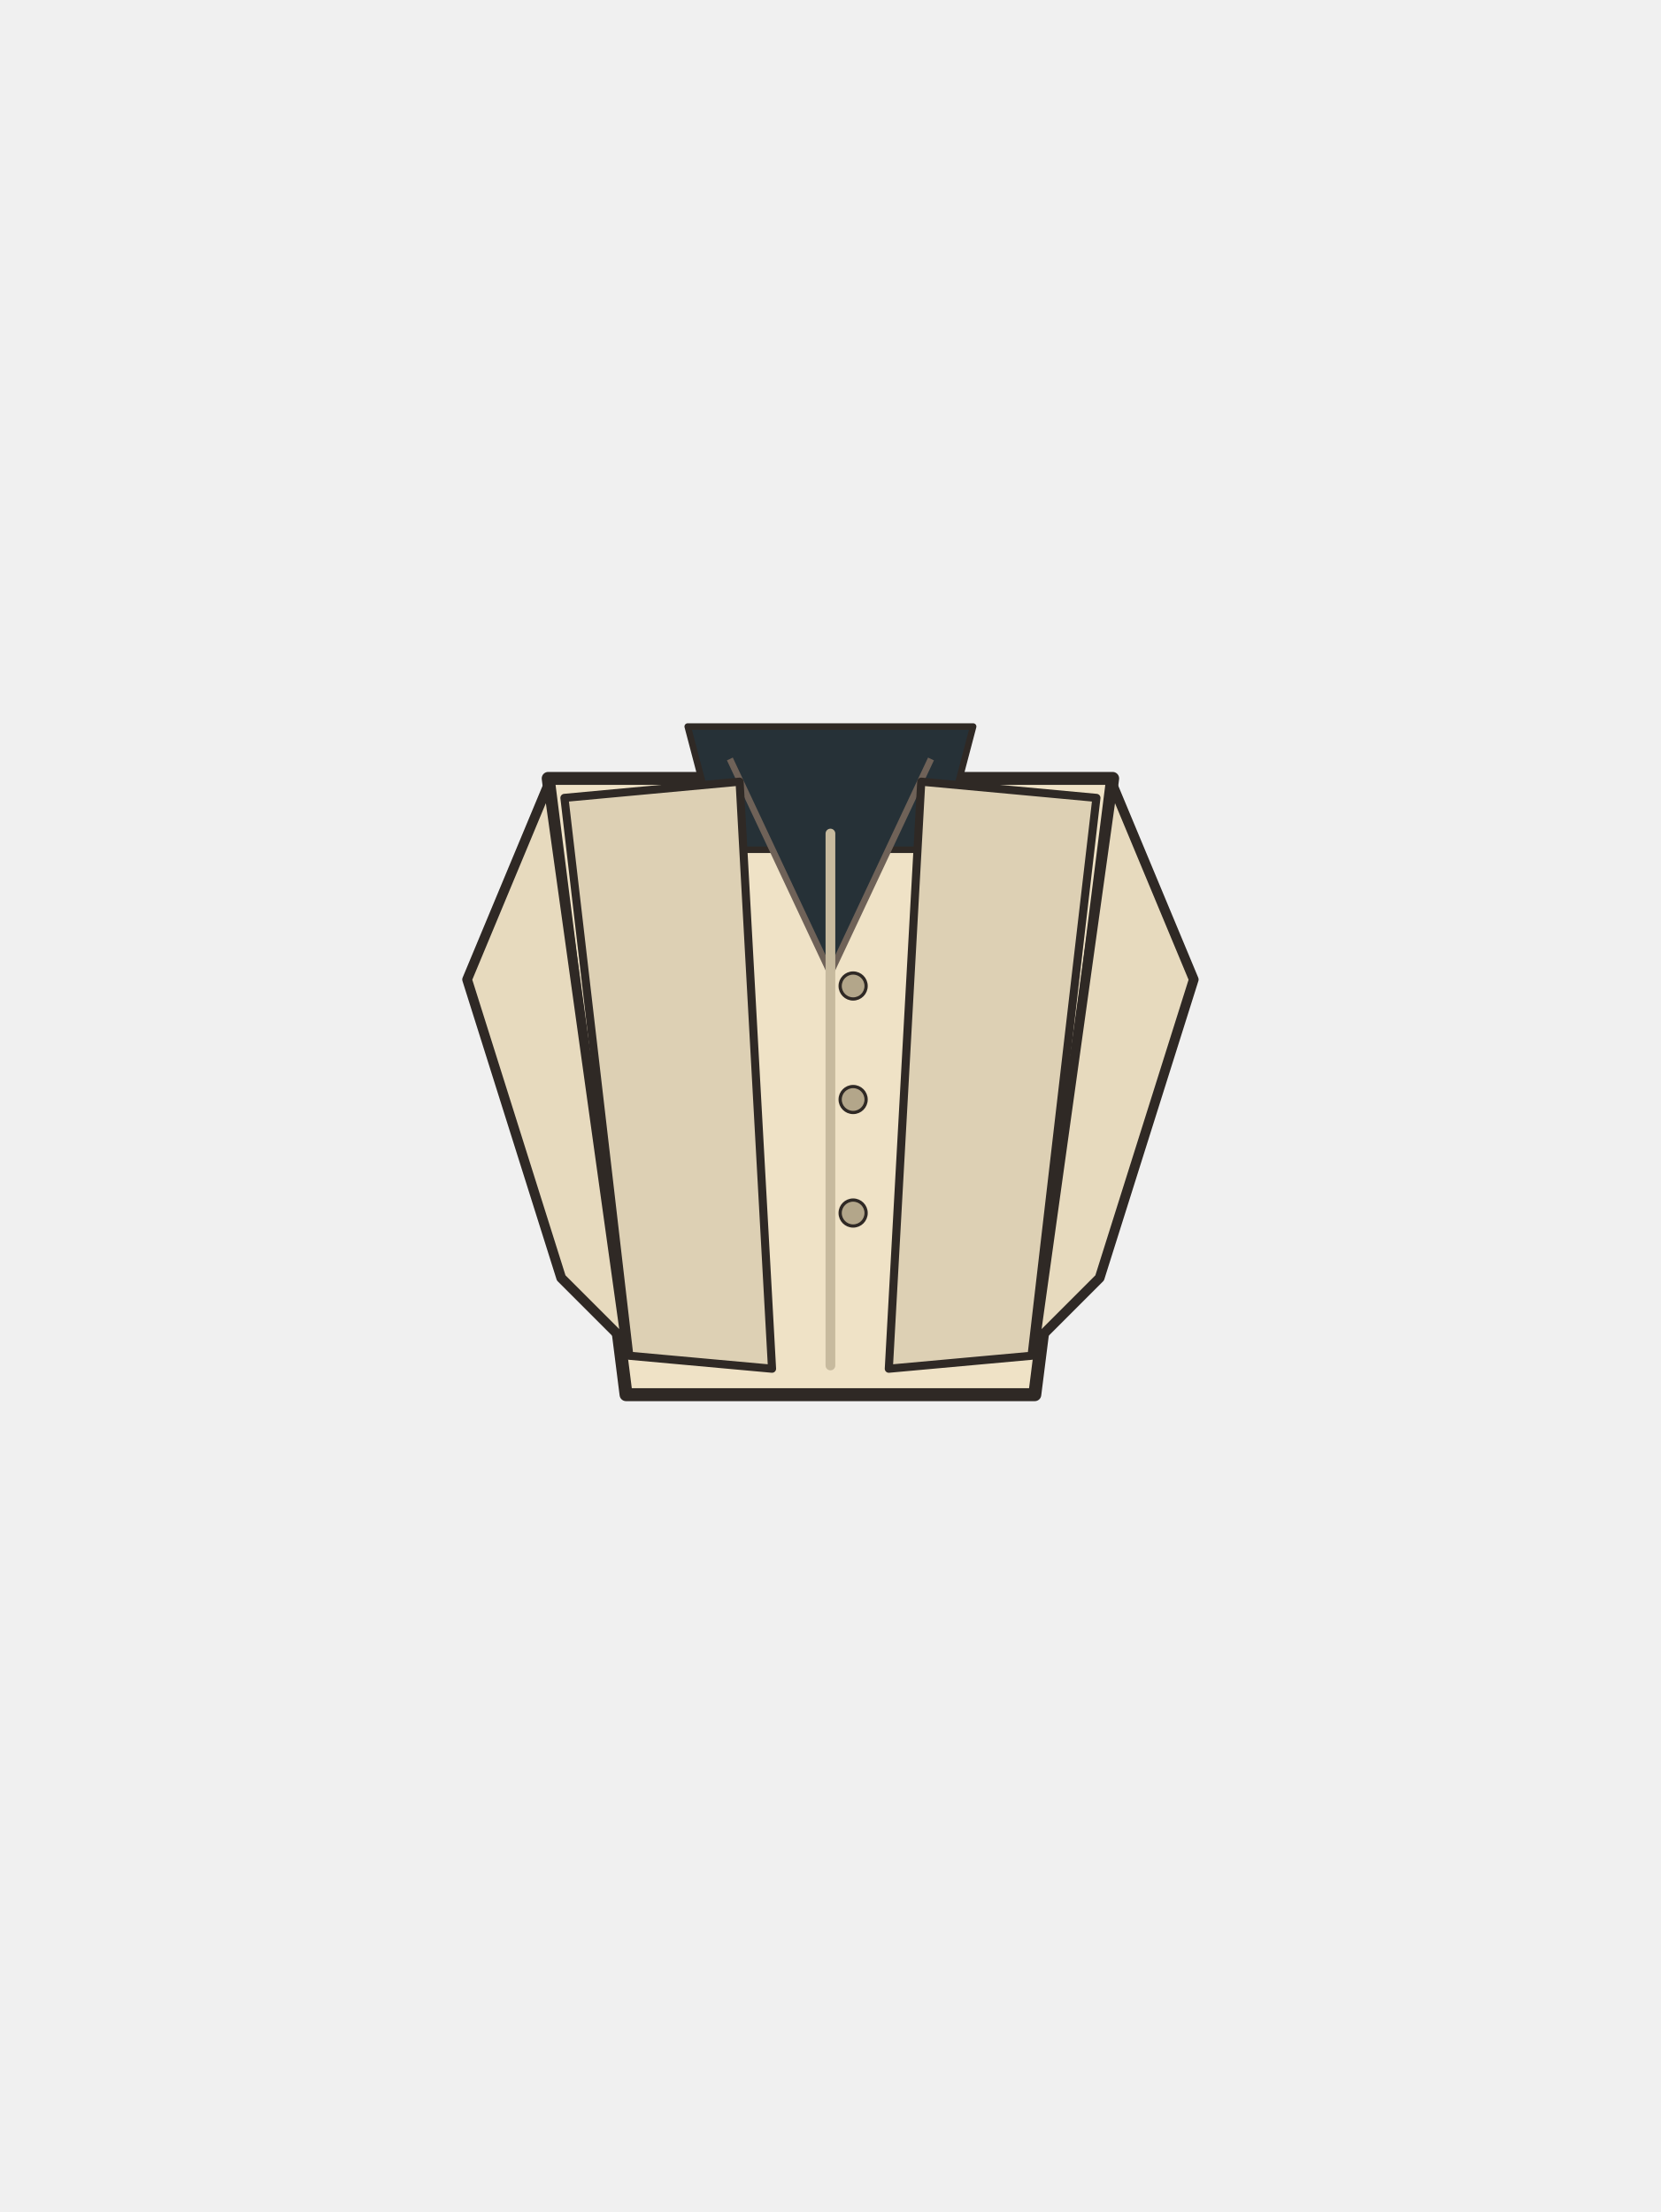
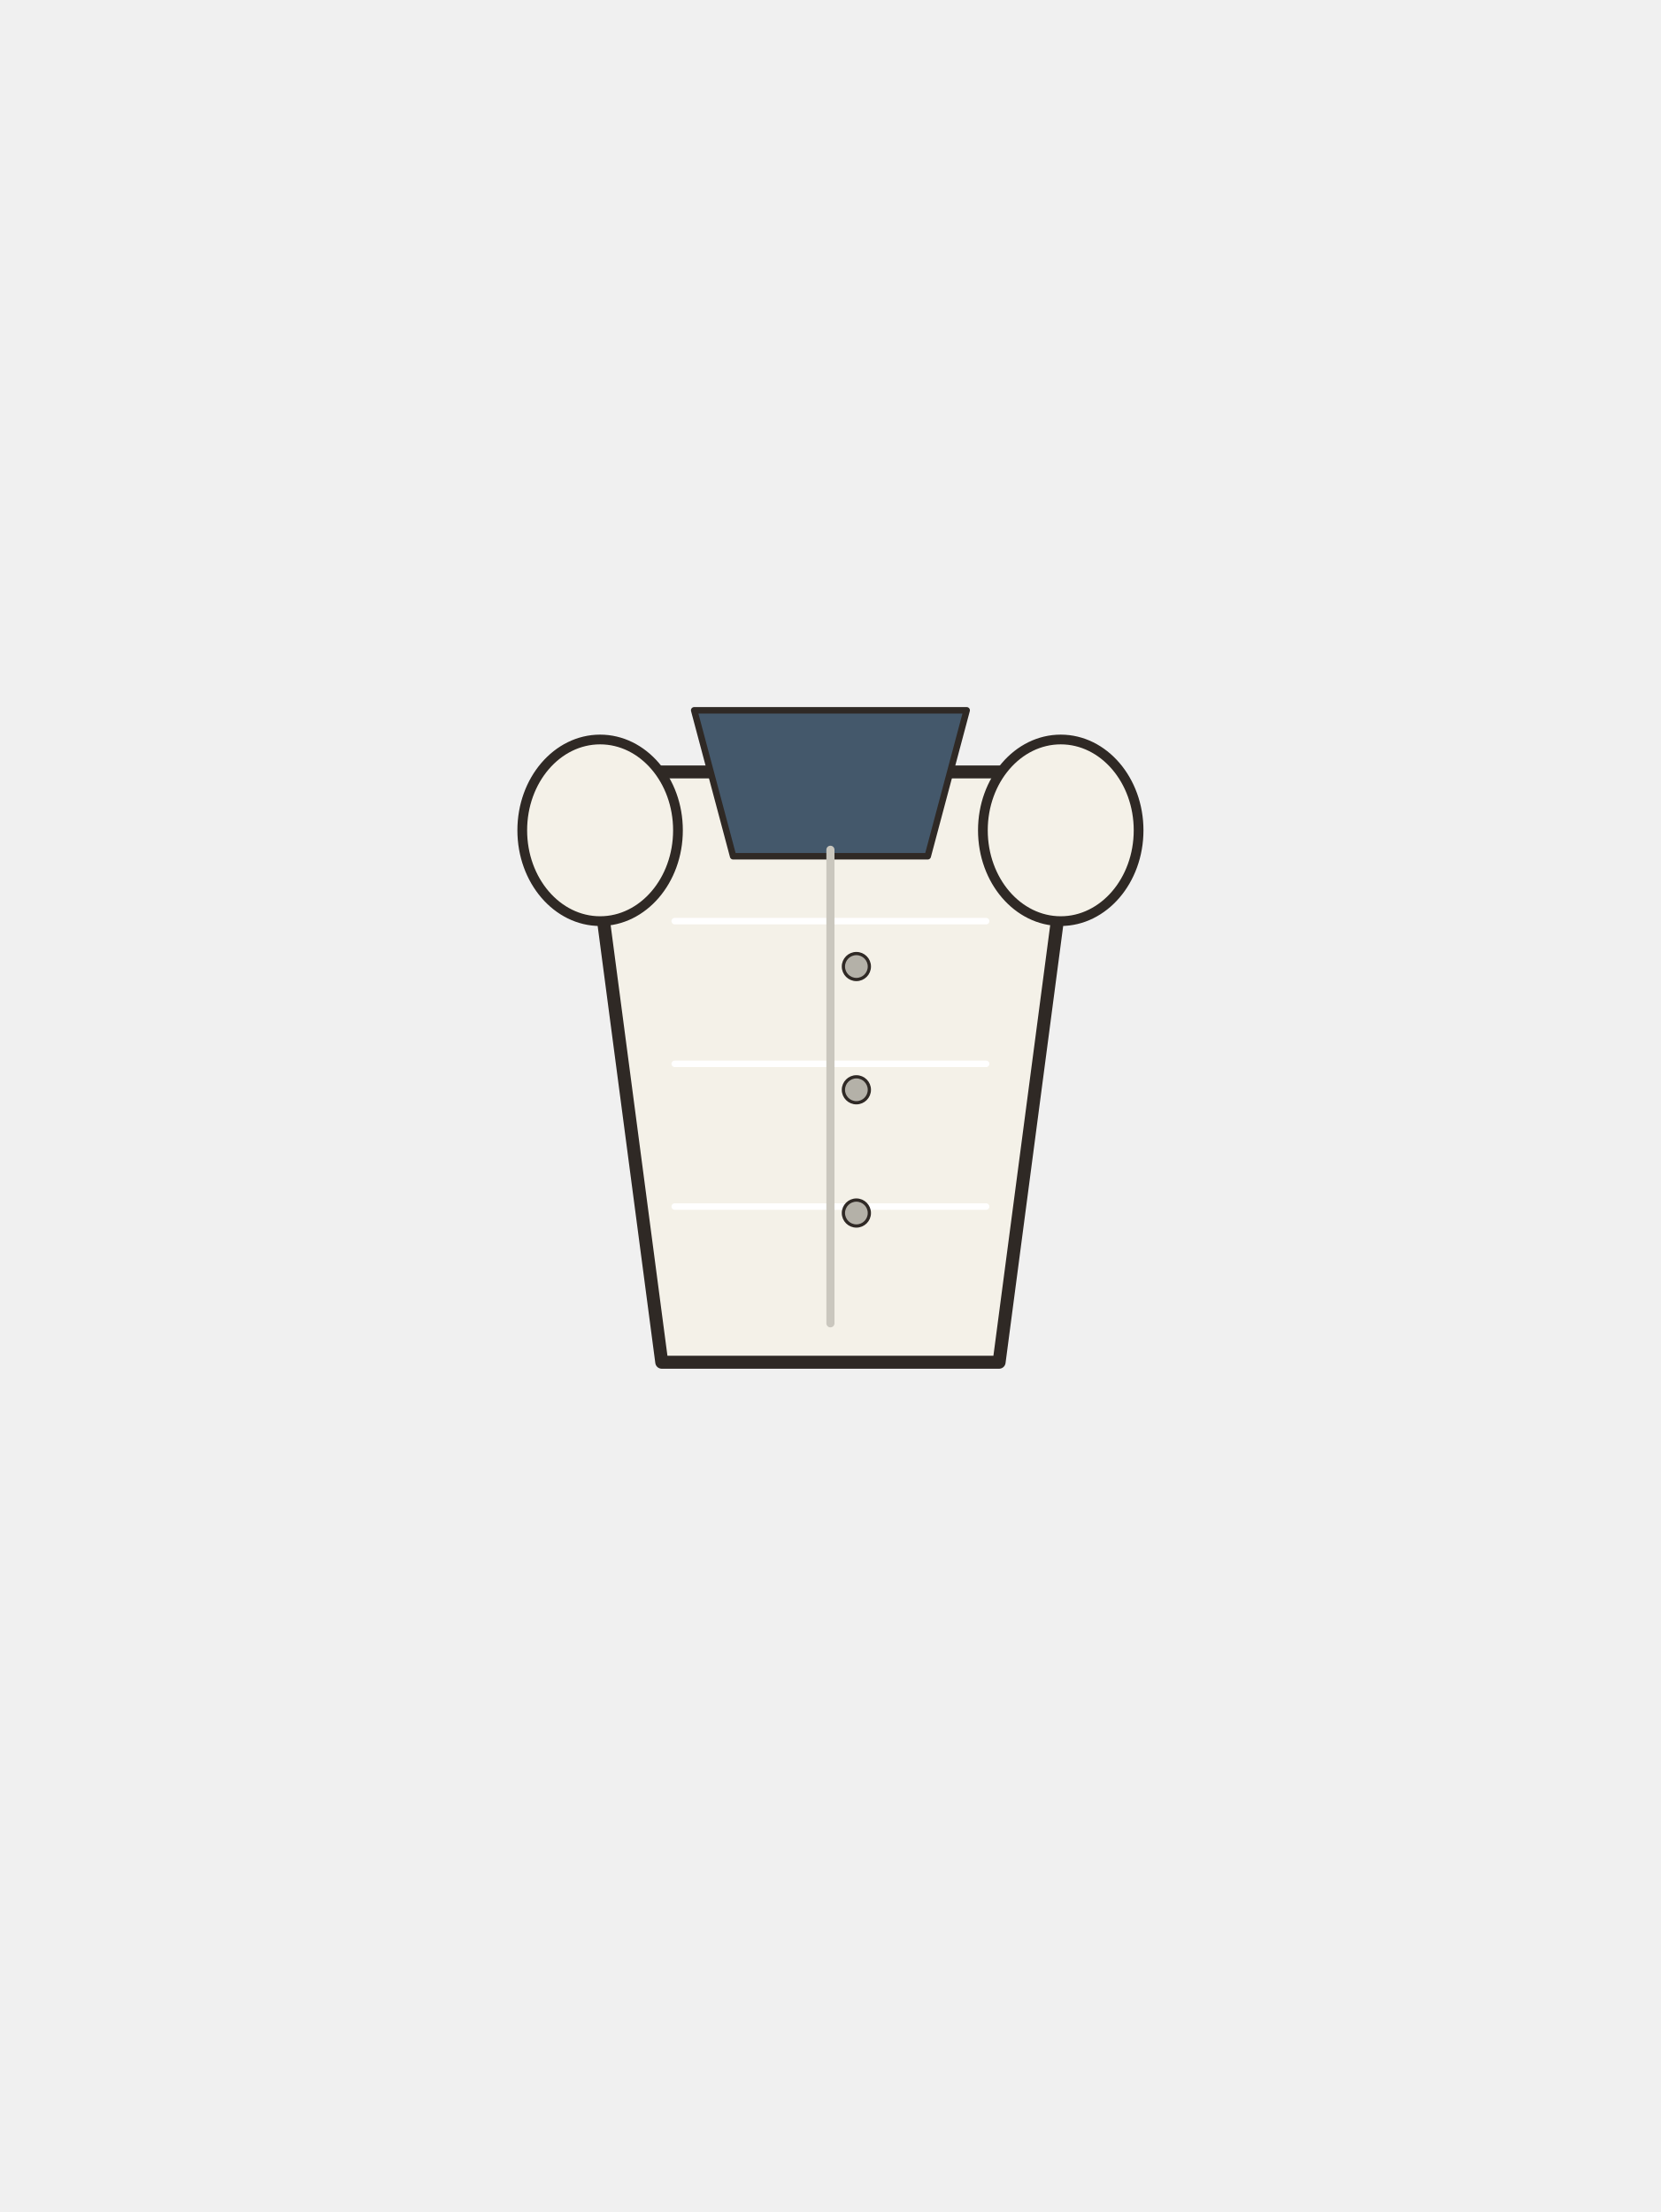
<svg xmlns="http://www.w3.org/2000/svg" baseProfile="full" height="682" version="1.1" viewBox="0 0 512 682" width="512">
  <defs />
-   <polygon fill="#efe2c6" points="169.0,240 343.0,240 319.0,430 193.0,430" stroke="#2f2925" stroke-linecap="round" stroke-linejoin="round" stroke-width="4" />
-   <polygon fill="#263137" points="212,224 300,224 290,262 222,262" stroke="#2f2925" stroke-linecap="round" stroke-linejoin="round" stroke-width="2" />
-   <path d="M 225 234 L 256 300 L 287 234" fill="#263137" stroke="#6f6258" stroke-linejoin="round" stroke-width="2" />
-   <line stroke="#c7ba9e" stroke-linecap="round" stroke-width="3" x1="256" x2="256" y1="257" y2="421" />
-   <polygon fill="#e7dabe" points="169.0,242 144.0,302 173.0,394 193.0,414" stroke="#2f2925" stroke-linecap="round" stroke-linejoin="round" stroke-width="3" />
-   <polygon fill="#e7dabe" points="343.0,242 368.0,302 339.0,394 319.0,414" stroke="#2f2925" stroke-linecap="round" stroke-linejoin="round" stroke-width="3" />
-   <polygon fill="#ddd0b4" points="174,246 228,241 238,422 194,418" stroke="#2f2925" stroke-linecap="round" stroke-linejoin="round" stroke-width="2.5" />
-   <polygon fill="#ddd0b4" points="338,246 284,241 274,422 318,418" stroke="#2f2925" stroke-linecap="round" stroke-linejoin="round" stroke-width="2.5" />
-   <circle cx="263" cy="304" fill="#b3a68a" r="4" stroke="#2f2925" stroke-width="1" />
-   <circle cx="263" cy="339" fill="#b3a68a" r="4" stroke="#2f2925" stroke-width="1" />
-   <circle cx="263" cy="374" fill="#b3a68a" r="4" stroke="#2f2925" stroke-width="1" />
+   <polygon fill="#f4f1e8" points="180.0,238 332.0,238 308.0,420 204.0,420" stroke="#2f2925" stroke-linecap="round" stroke-linejoin="round" stroke-width="4" />
+   <ellipse cx="185.0" cy="256" fill="#f4f1e8" rx="24" ry="28" stroke="#2f2925" stroke-width="3" />
+   <ellipse cx="327.0" cy="256" fill="#f4f1e8" rx="24" ry="28" stroke="#2f2925" stroke-width="3" />
+   <polygon fill="#44586b" points="214,219 298,219 286,264 226,264" stroke="#2f2925" stroke-linecap="round" stroke-linejoin="round" stroke-width="2" />
+   <line stroke="#ffffff" stroke-linecap="round" stroke-width="2" x1="208.0" x2="304.0" y1="284" y2="284" />
+   <line stroke="#ffffff" stroke-linecap="round" stroke-width="2" x1="208.0" x2="304.0" y1="328" y2="328" />
+   <line stroke="#ffffff" stroke-linecap="round" stroke-width="2" x1="208.0" x2="304.0" y1="372" y2="372" />
+   <line stroke="#cac7be" stroke-linecap="round" stroke-width="2.5" x1="256" x2="256" y1="262" y2="408" />
+   <circle cx="264" cy="298" fill="#b4b1a8" r="4" stroke="#2f2925" stroke-width="1" />
+   <circle cx="264" cy="336" fill="#b4b1a8" r="4" stroke="#2f2925" stroke-width="1" />
+   <circle cx="264" cy="374" fill="#b4b1a8" r="4" stroke="#2f2925" stroke-width="1" />
</svg>
